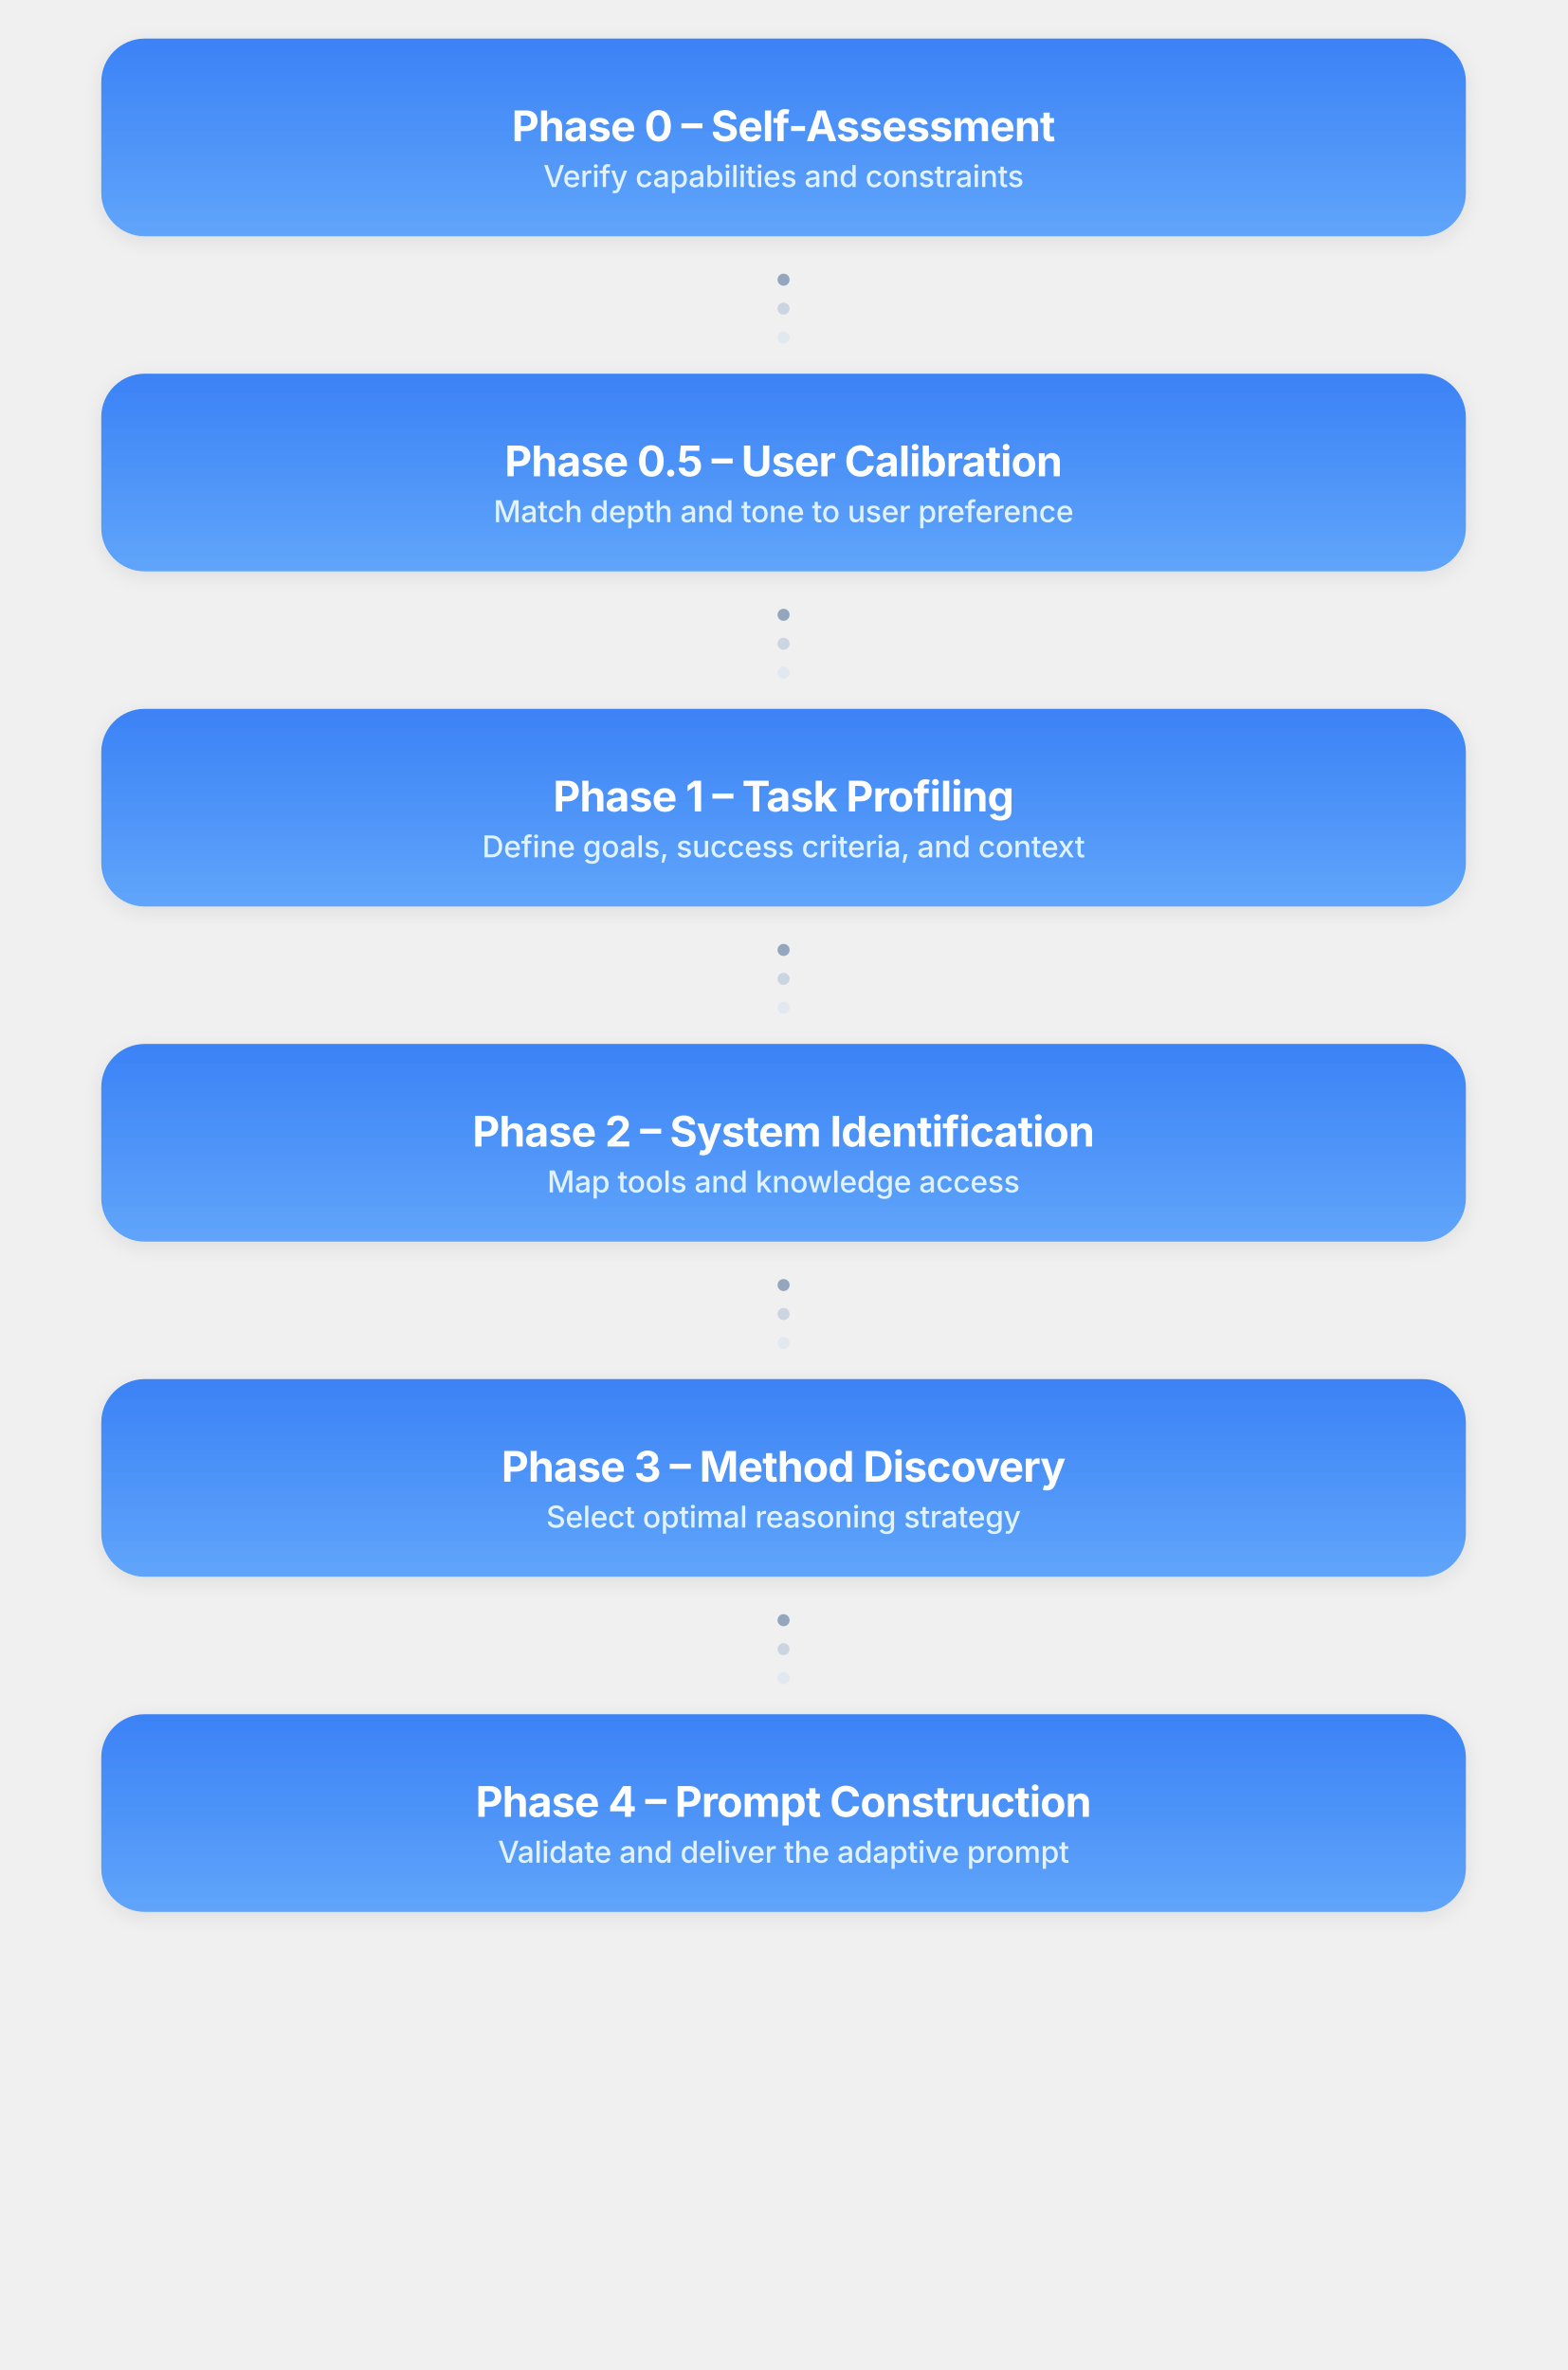
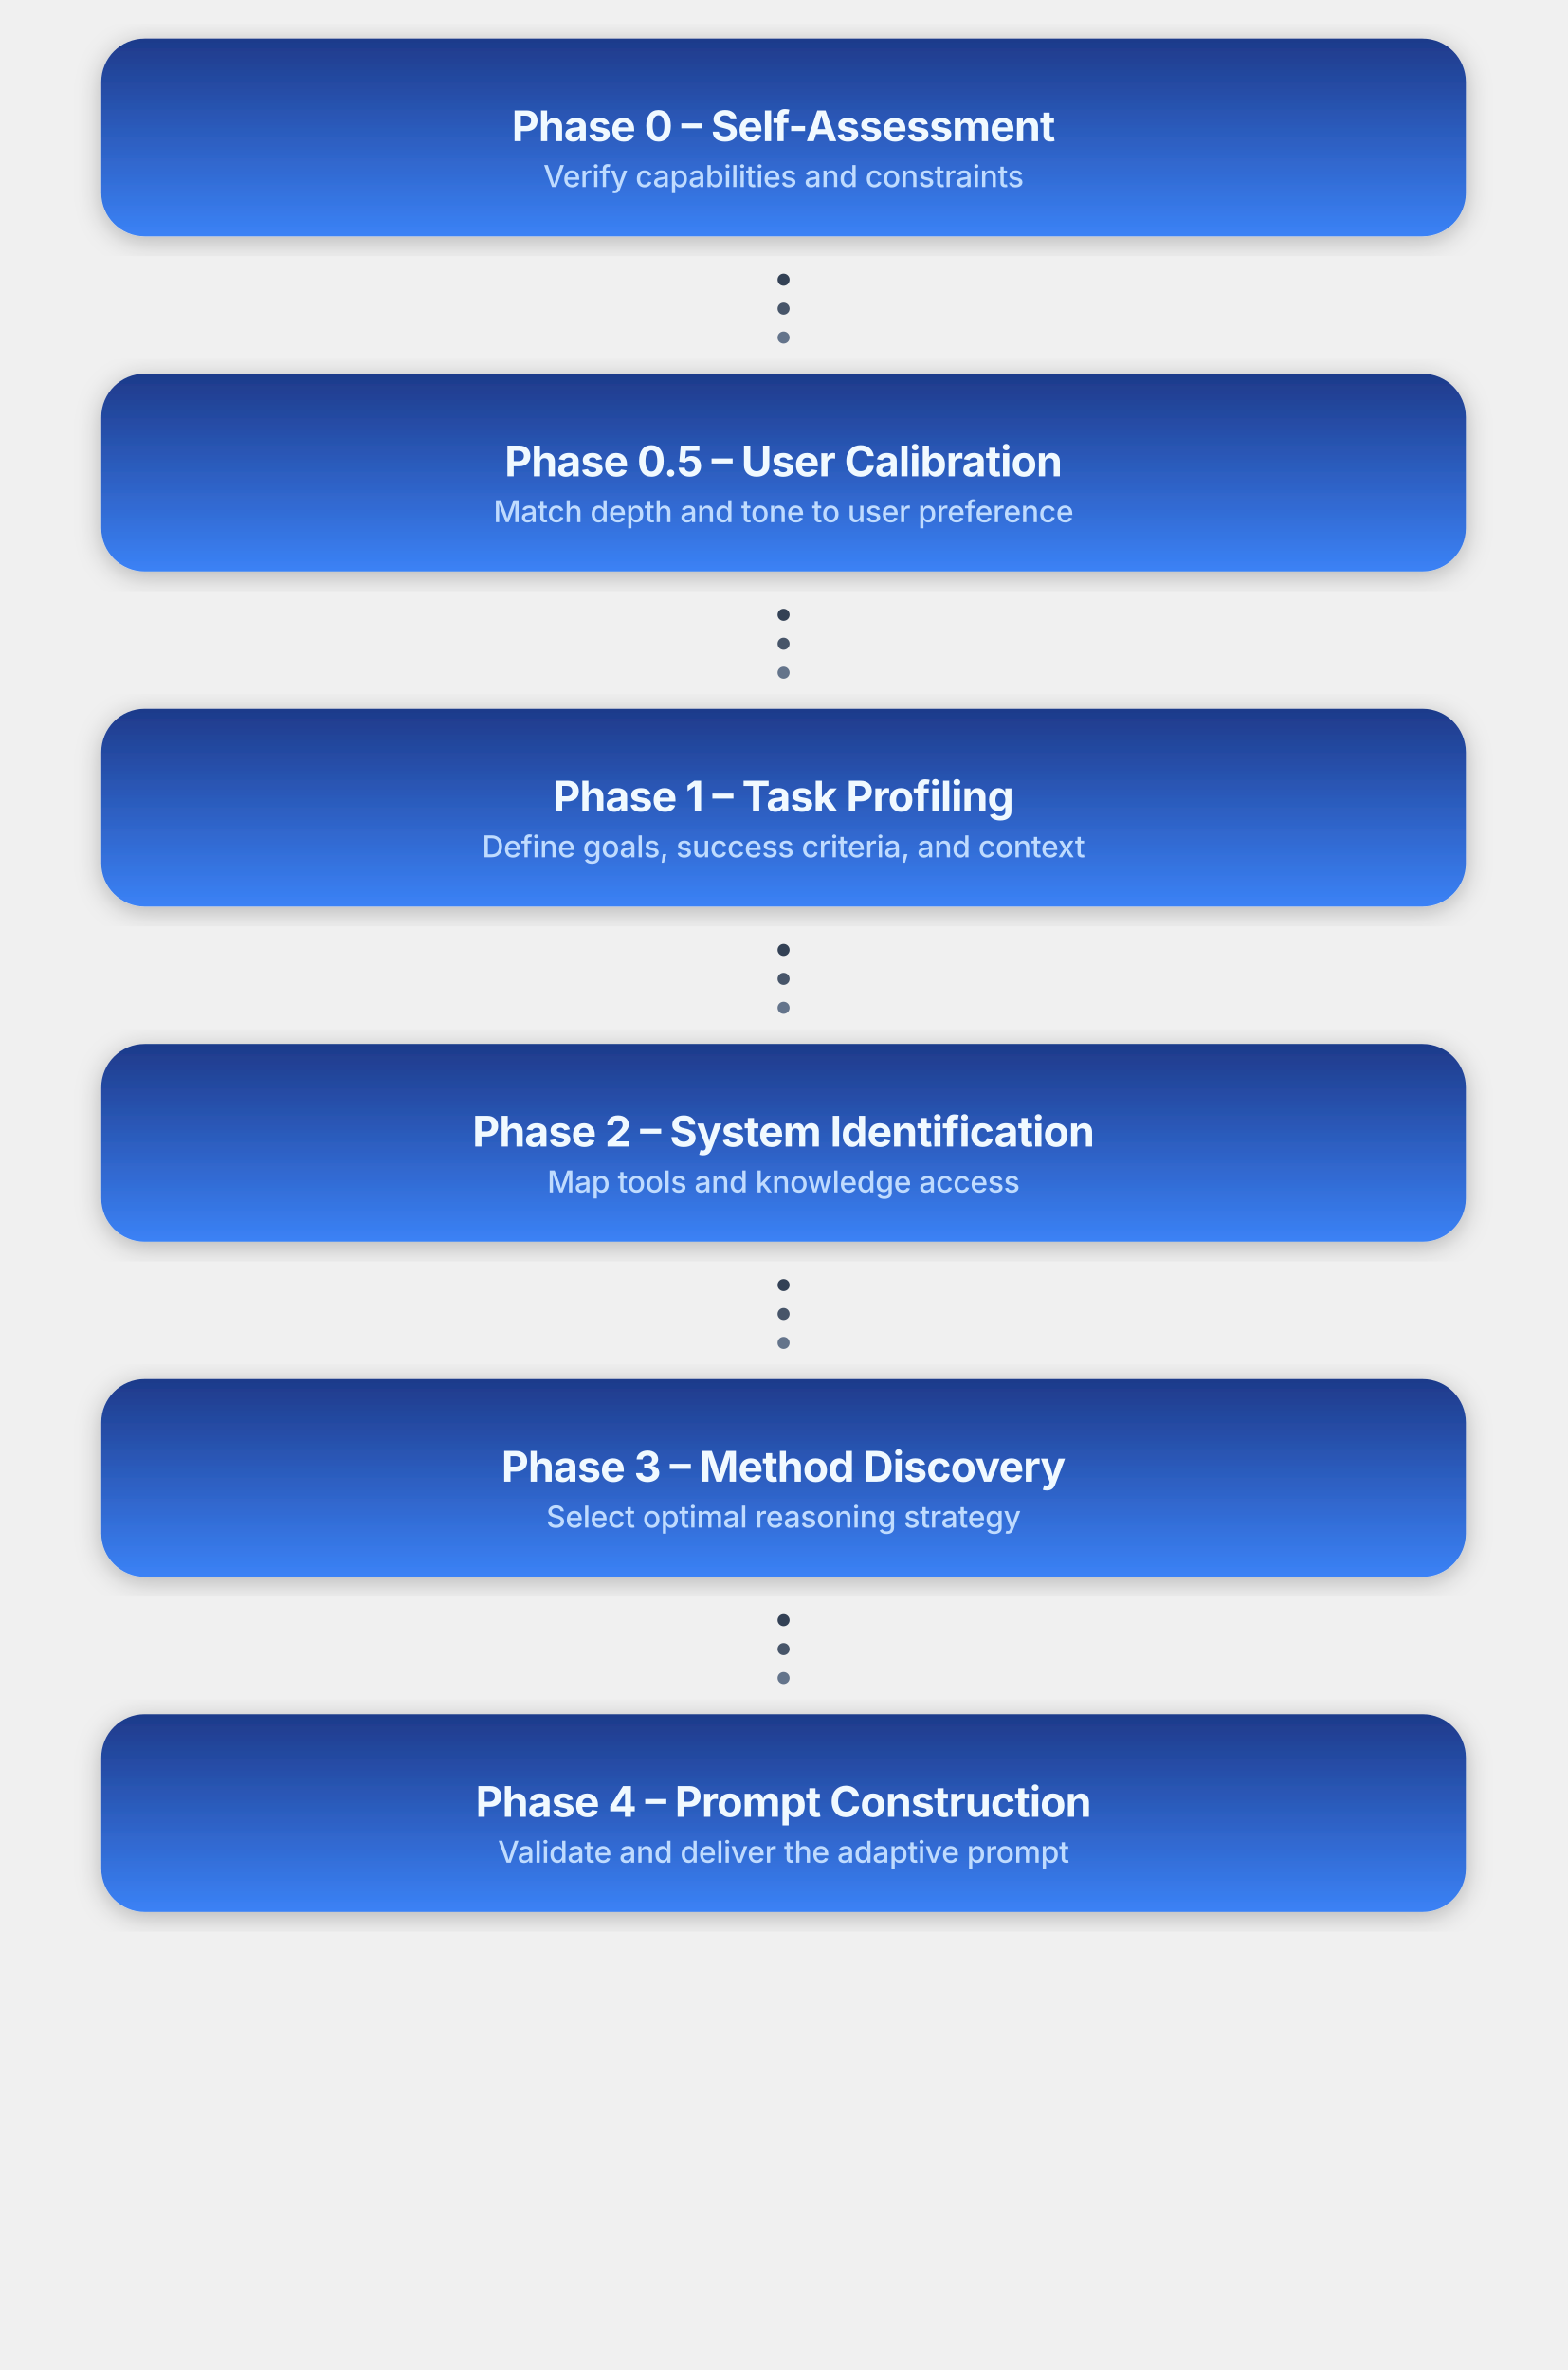
<svg xmlns="http://www.w3.org/2000/svg" width="650" height="983" viewBox="0 0 650 983">
  <defs>
-     <linearGradient id="phaseBlueLight" x1="0" y1="1" x2="0" y2="0">
-       <stop offset="0%" stop-color="#60A5FA" />
-       <stop offset="100%" stop-color="#3B82F6" />
+     <linearGradient id="phaseBlueDark" x1="0" y1="1" x2="0" y2="0">
+       <stop offset="0%" stop-color="#3B82F6" />
+       <stop offset="100%" stop-color="#1E3A8A" />
    </linearGradient>
-     <filter id="shadowLight">
-       <feDropShadow dx="0" dy="2" stdDeviation="4" flood-opacity="0.08" flood-color="#000" />
+     <filter id="shadowDark">
+       <feDropShadow dx="0" dy="2" stdDeviation="5" flood-opacity="0.25" flood-color="#000" />
    </filter>
  </defs>
  <g transform="translate(42,16)">
-     <rect width="566" height="82" rx="18" fill="url(#phaseBlueLight)" filter="url(#shadowLight)" />
+     <rect width="566" height="82" rx="18" fill="url(#phaseBlueDark)" filter="url(#shadowDark)" />
    <g font-family="Inter, system-ui, -apple-system, sans-serif" text-anchor="middle">
-       <text x="283" y="36" dominant-baseline="middle" font-weight="700" font-size="17.5" letter-spacing="-0.3" fill="#FFFFFF">Phase 0 – Self-Assessment</text>
-       <text x="283" y="57" dominant-baseline="middle" font-weight="500" font-size="12.5" letter-spacing="-0.1" fill="#E0F2FE">Verify capabilities and constraints</text>
+       <text x="283" y="36" dominant-baseline="middle" font-weight="700" font-size="17.5" letter-spacing="-0.3" fill="#F0F9FF">Phase 0 – Self-Assessment</text>
+       <text x="283" y="57" dominant-baseline="middle" font-weight="500" font-size="12.5" letter-spacing="-0.1" fill="#BFDBFE">Verify capabilities and constraints</text>
    </g>
  </g>
  <g>
-     <circle cx="325" cy="116" r="2.5" fill="#94A6BE" />
-     <circle cx="325" cy="128" r="2.5" fill="#CBD5E1" />
-     <circle cx="325" cy="140" r="2.5" fill="#E2E8F0" />
+     <circle cx="325" cy="116" r="2.5" fill="#334155" />
+     <circle cx="325" cy="128" r="2.5" fill="#475569" />
+     <circle cx="325" cy="140" r="2.5" fill="#64748B" />
  </g>
  <g transform="translate(42,155)">
-     <rect width="566" height="82" rx="18" fill="url(#phaseBlueLight)" filter="url(#shadowLight)" />
+     <rect width="566" height="82" rx="18" fill="url(#phaseBlueDark)" filter="url(#shadowDark)" />
    <g font-family="Inter, system-ui, -apple-system, sans-serif" text-anchor="middle">
-       <text x="283" y="36" dominant-baseline="middle" font-weight="700" font-size="17.5" letter-spacing="-0.3" fill="#FFFFFF">Phase 0.5 – User Calibration</text>
-       <text x="283" y="57" dominant-baseline="middle" font-weight="500" font-size="12.5" letter-spacing="-0.1" fill="#E0F2FE">Match depth and tone to user preference</text>
+       <text x="283" y="36" dominant-baseline="middle" font-weight="700" font-size="17.5" letter-spacing="-0.3" fill="#F0F9FF">Phase 0.5 – User Calibration</text>
+       <text x="283" y="57" dominant-baseline="middle" font-weight="500" font-size="12.5" letter-spacing="-0.1" fill="#BFDBFE">Match depth and tone to user preference</text>
    </g>
  </g>
  <g>
-     <circle cx="325" cy="255" r="2.5" fill="#94A6BE" />
-     <circle cx="325" cy="267" r="2.5" fill="#CBD5E1" />
-     <circle cx="325" cy="279" r="2.5" fill="#E2E8F0" />
+     <circle cx="325" cy="255" r="2.5" fill="#334155" />
+     <circle cx="325" cy="267" r="2.5" fill="#475569" />
+     <circle cx="325" cy="279" r="2.5" fill="#64748B" />
  </g>
  <g transform="translate(42,294)">
-     <rect width="566" height="82" rx="18" fill="url(#phaseBlueLight)" filter="url(#shadowLight)" />
+     <rect width="566" height="82" rx="18" fill="url(#phaseBlueDark)" filter="url(#shadowDark)" />
    <g font-family="Inter, system-ui, -apple-system, sans-serif" text-anchor="middle">
-       <text x="283" y="36" dominant-baseline="middle" font-weight="700" font-size="17.5" letter-spacing="-0.3" fill="#FFFFFF">Phase 1 – Task Profiling</text>
-       <text x="283" y="57" dominant-baseline="middle" font-weight="500" font-size="12.5" letter-spacing="-0.1" fill="#E0F2FE">Define goals, success criteria, and context</text>
+       <text x="283" y="36" dominant-baseline="middle" font-weight="700" font-size="17.5" letter-spacing="-0.3" fill="#F0F9FF">Phase 1 – Task Profiling</text>
+       <text x="283" y="57" dominant-baseline="middle" font-weight="500" font-size="12.5" letter-spacing="-0.1" fill="#BFDBFE">Define goals, success criteria, and context</text>
    </g>
  </g>
  <g>
-     <circle cx="325" cy="394" r="2.5" fill="#94A6BE" />
-     <circle cx="325" cy="406" r="2.5" fill="#CBD5E1" />
-     <circle cx="325" cy="418" r="2.5" fill="#E2E8F0" />
+     <circle cx="325" cy="394" r="2.5" fill="#334155" />
+     <circle cx="325" cy="406" r="2.5" fill="#475569" />
+     <circle cx="325" cy="418" r="2.5" fill="#64748B" />
  </g>
  <g transform="translate(42,433)">
-     <rect width="566" height="82" rx="18" fill="url(#phaseBlueLight)" filter="url(#shadowLight)" />
+     <rect width="566" height="82" rx="18" fill="url(#phaseBlueDark)" filter="url(#shadowDark)" />
    <g font-family="Inter, system-ui, -apple-system, sans-serif" text-anchor="middle">
-       <text x="283" y="36" dominant-baseline="middle" font-weight="700" font-size="17.5" letter-spacing="-0.3" fill="#FFFFFF">Phase 2 – System Identification</text>
-       <text x="283" y="57" dominant-baseline="middle" font-weight="500" font-size="12.5" letter-spacing="-0.1" fill="#E0F2FE">Map tools and knowledge access</text>
+       <text x="283" y="36" dominant-baseline="middle" font-weight="700" font-size="17.5" letter-spacing="-0.3" fill="#F0F9FF">Phase 2 – System Identification</text>
+       <text x="283" y="57" dominant-baseline="middle" font-weight="500" font-size="12.5" letter-spacing="-0.1" fill="#BFDBFE">Map tools and knowledge access</text>
    </g>
  </g>
  <g>
-     <circle cx="325" cy="533" r="2.5" fill="#94A6BE" />
-     <circle cx="325" cy="545" r="2.5" fill="#CBD5E1" />
-     <circle cx="325" cy="557" r="2.5" fill="#E2E8F0" />
+     <circle cx="325" cy="533" r="2.5" fill="#334155" />
+     <circle cx="325" cy="545" r="2.5" fill="#475569" />
+     <circle cx="325" cy="557" r="2.5" fill="#64748B" />
  </g>
  <g transform="translate(42,572)">
-     <rect width="566" height="82" rx="18" fill="url(#phaseBlueLight)" filter="url(#shadowLight)" />
+     <rect width="566" height="82" rx="18" fill="url(#phaseBlueDark)" filter="url(#shadowDark)" />
    <g font-family="Inter, system-ui, -apple-system, sans-serif" text-anchor="middle">
-       <text x="283" y="36" dominant-baseline="middle" font-weight="700" font-size="17.5" letter-spacing="-0.3" fill="#FFFFFF">Phase 3 – Method Discovery</text>
-       <text x="283" y="57" dominant-baseline="middle" font-weight="500" font-size="12.5" letter-spacing="-0.1" fill="#E0F2FE">Select optimal reasoning strategy</text>
+       <text x="283" y="36" dominant-baseline="middle" font-weight="700" font-size="17.5" letter-spacing="-0.3" fill="#F0F9FF">Phase 3 – Method Discovery</text>
+       <text x="283" y="57" dominant-baseline="middle" font-weight="500" font-size="12.5" letter-spacing="-0.1" fill="#BFDBFE">Select optimal reasoning strategy</text>
    </g>
  </g>
  <g>
-     <circle cx="325" cy="672" r="2.5" fill="#94A6BE" />
-     <circle cx="325" cy="684" r="2.5" fill="#CBD5E1" />
-     <circle cx="325" cy="696" r="2.5" fill="#E2E8F0" />
+     <circle cx="325" cy="672" r="2.5" fill="#334155" />
+     <circle cx="325" cy="684" r="2.5" fill="#475569" />
+     <circle cx="325" cy="696" r="2.5" fill="#64748B" />
  </g>
  <g transform="translate(42,711)">
-     <rect width="566" height="82" rx="18" fill="url(#phaseBlueLight)" filter="url(#shadowLight)" />
+     <rect width="566" height="82" rx="18" fill="url(#phaseBlueDark)" filter="url(#shadowDark)" />
    <g font-family="Inter, system-ui, -apple-system, sans-serif" text-anchor="middle">
-       <text x="283" y="36" dominant-baseline="middle" font-weight="700" font-size="17.5" letter-spacing="-0.3" fill="#FFFFFF">Phase 4 – Prompt Construction</text>
-       <text x="283" y="57" dominant-baseline="middle" font-weight="500" font-size="12.5" letter-spacing="-0.1" fill="#E0F2FE">Validate and deliver the adaptive prompt</text>
+       <text x="283" y="36" dominant-baseline="middle" font-weight="700" font-size="17.5" letter-spacing="-0.3" fill="#F0F9FF">Phase 4 – Prompt Construction</text>
+       <text x="283" y="57" dominant-baseline="middle" font-weight="500" font-size="12.5" letter-spacing="-0.1" fill="#BFDBFE">Validate and deliver the adaptive prompt</text>
    </g>
  </g>
</svg>
